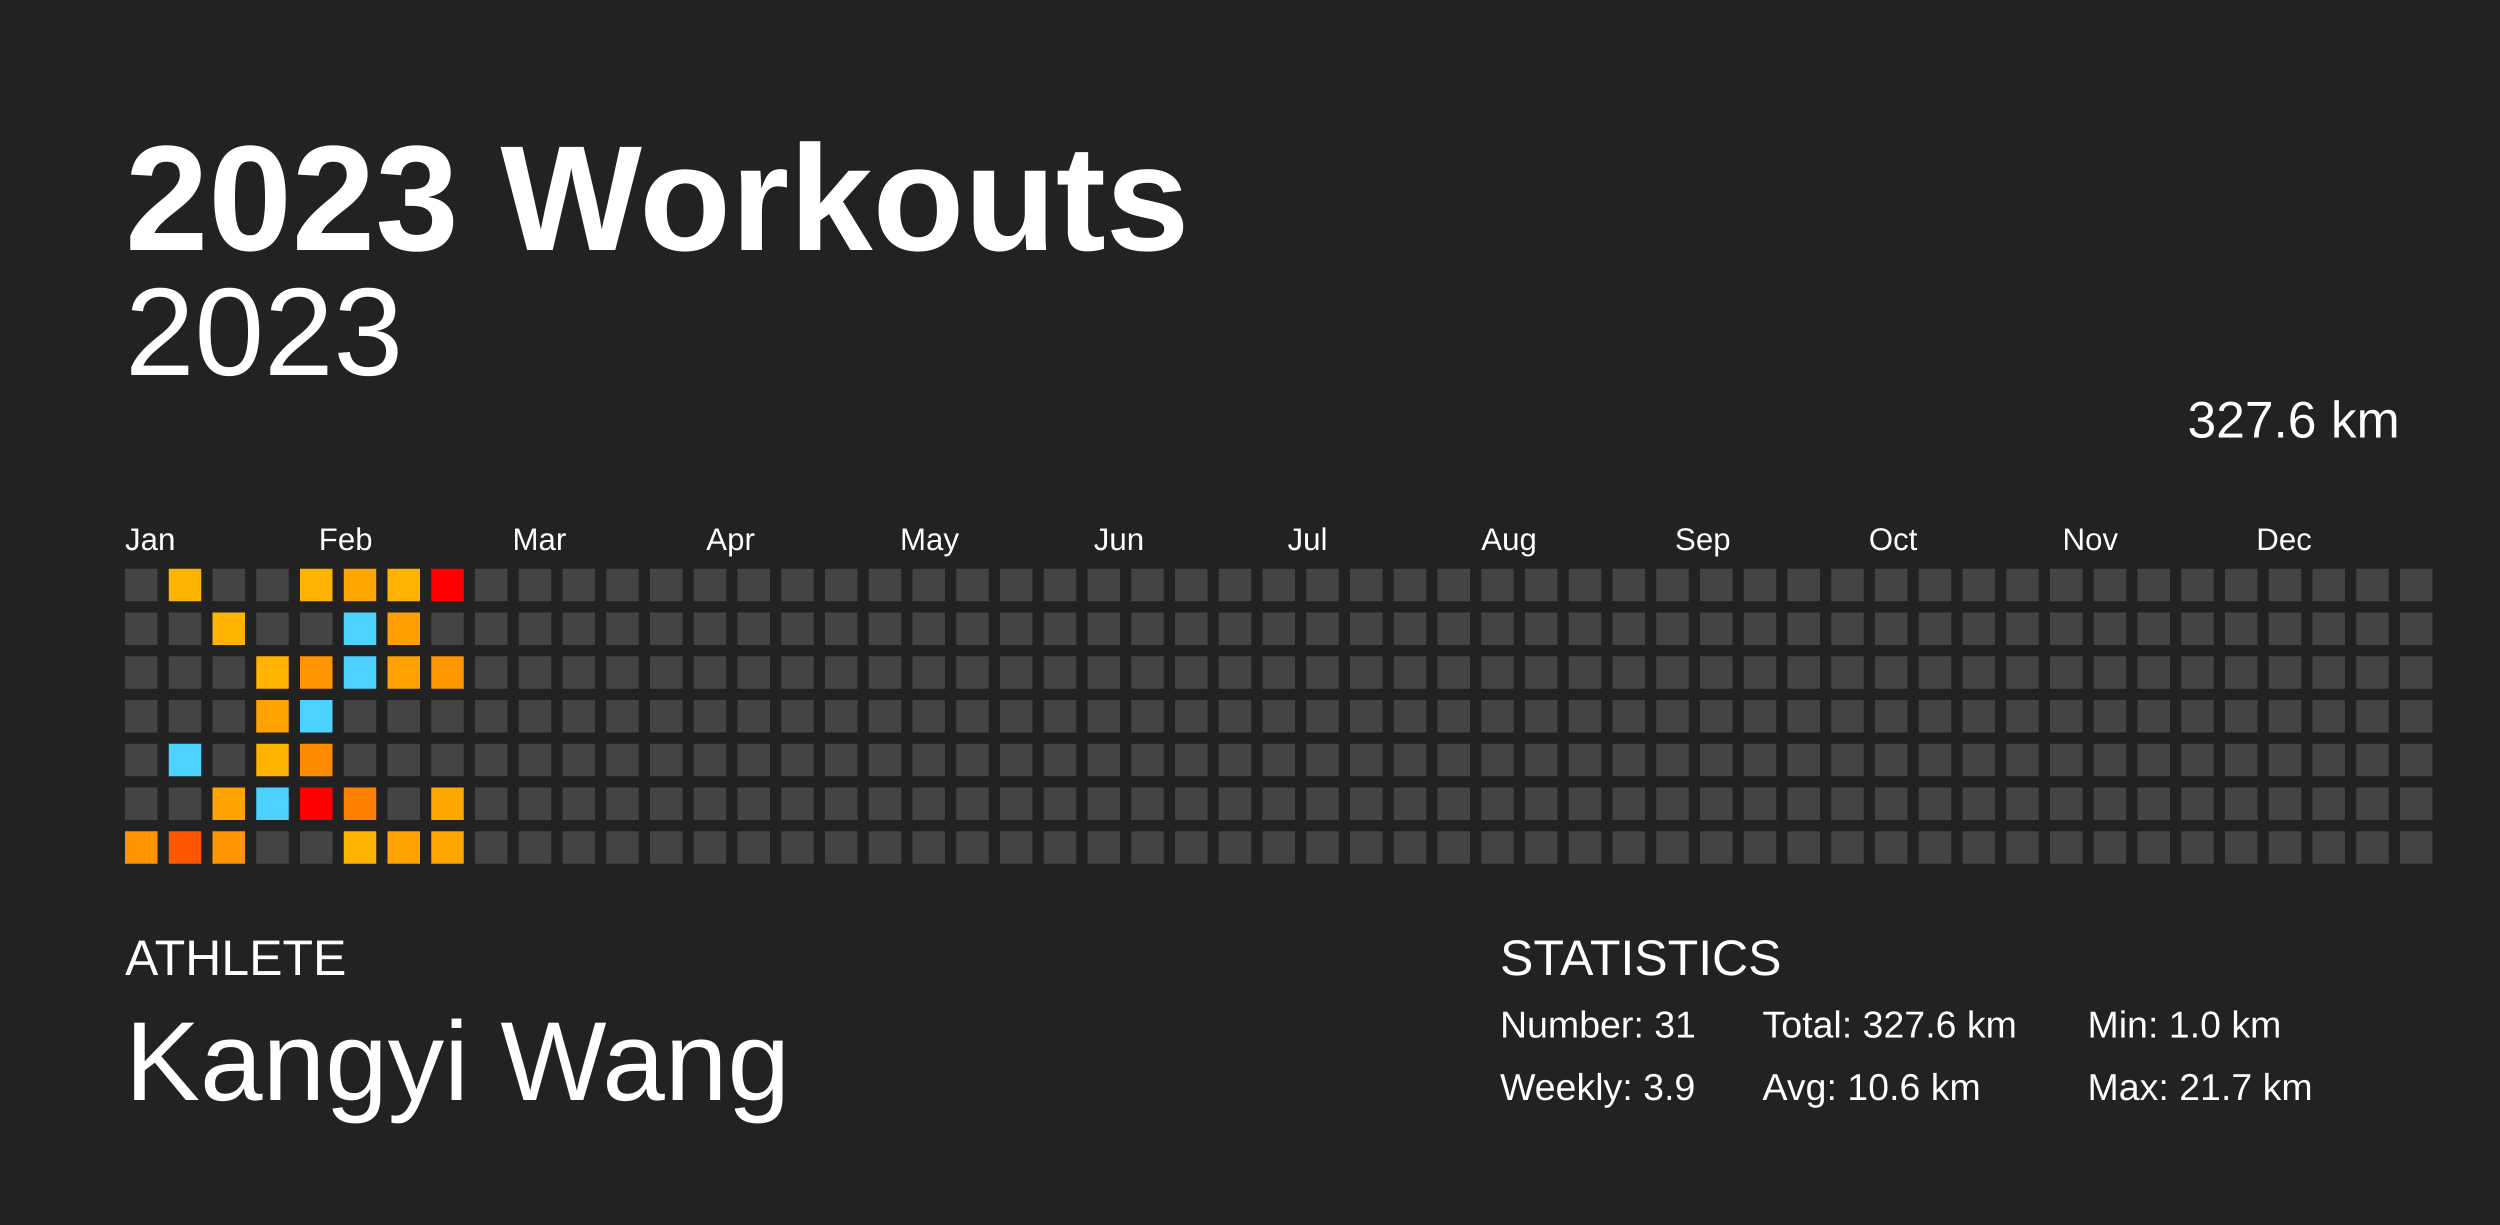
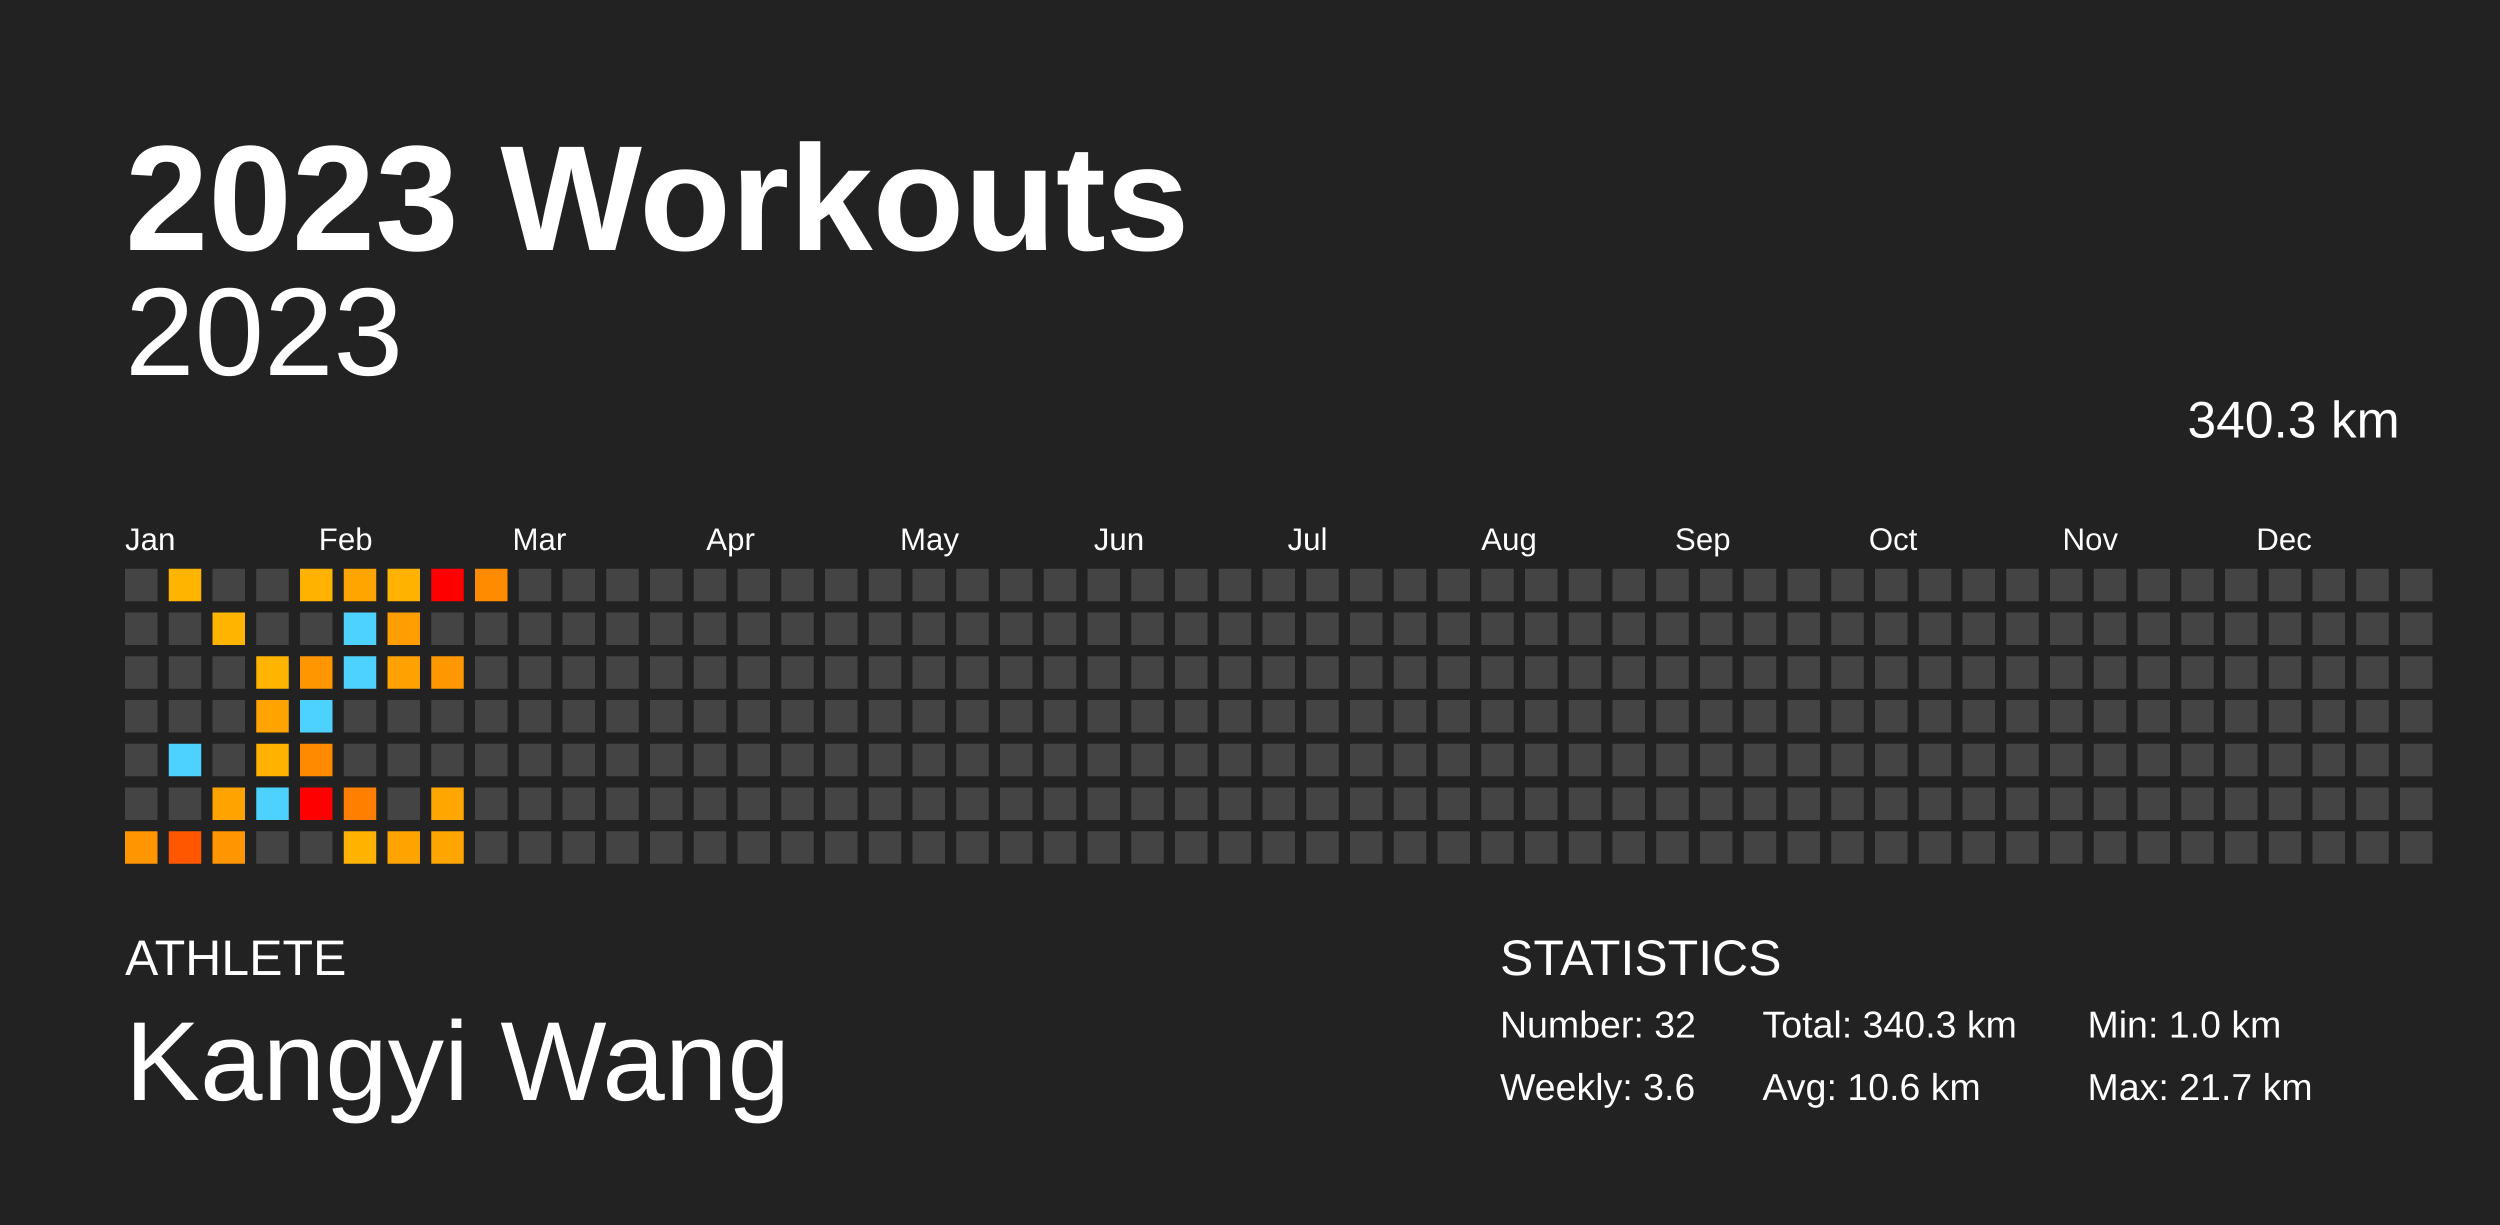
<svg xmlns="http://www.w3.org/2000/svg" baseProfile="full" height="98mm" version="1.1" viewBox="0,0,200,98" width="200mm">
  <defs />
  <rect fill="#222222" height="98" width="200" x="0" y="0" />
  <text fill="#FFFFFF" style="font-size:12px; font-family:Arial; font-weight:bold;" x="10" y="20">2023 Workouts</text>
  <text fill="#FFFFFF" style="font-size:4px; font-family:Arial" x="10" y="78">ATHLETE</text>
  <text fill="#FFFFFF" style="font-size:9px; font-family:Arial" x="10" y="88">Kangyi Wang</text>
  <text fill="#FFFFFF" style="font-size:4px; font-family:Arial" x="120" y="78">STATISTICS</text>
-   <text fill="#FFFFFF" style="font-size:3px; font-family:Arial" x="120" y="83">Number: 31</text>
-   <text fill="#FFFFFF" style="font-size:3px; font-family:Arial" x="120" y="88">Weekly: 3.9</text>
-   <text fill="#FFFFFF" style="font-size:3px; font-family:Arial" x="141" y="83">Total: 327.6 km</text>
+   <text fill="#FFFFFF" style="font-size:3px; font-family:Arial" x="120" y="83">Number: 32</text>
+   <text fill="#FFFFFF" style="font-size:3px; font-family:Arial" x="120" y="88">Weekly: 3.6</text>
+   <text fill="#FFFFFF" style="font-size:3px; font-family:Arial" x="141" y="83">Total: 340.3 km</text>
  <text fill="#FFFFFF" style="font-size:3px; font-family:Arial" x="141" y="88">Avg: 10.6 km</text>
  <text fill="#FFFFFF" style="font-size:3px; font-family:Arial" x="167" y="83">Min: 1.0 km</text>
  <text fill="#FFFFFF" style="font-size:3px; font-family:Arial" x="167" y="88">Max: 21.7 km</text>
  <text alignment-baseline="hanging" fill="#FFFFFF" style="font-size:10.0px; font-family:Arial;" x="10" y="30">2023</text>
-   <text alignment-baseline="hanging" fill="#FFFFFF" style="font-size:4.125px; font-family:Arial;" x="175" y="35">327.6 km</text>
+   <text alignment-baseline="hanging" fill="#FFFFFF" style="font-size:4.125px; font-family:Arial;" x="175" y="35">340.3 km</text>
  <text fill="#FFFFFF" style="font-size:2.5px; font-family:Arial" x="10.0" y="44">Jan</text>
  <text fill="#FFFFFF" style="font-size:2.5px; font-family:Arial" x="25.5" y="44">Feb</text>
  <text fill="#FFFFFF" style="font-size:2.5px; font-family:Arial" x="41.0" y="44">Mar</text>
  <text fill="#FFFFFF" style="font-size:2.5px; font-family:Arial" x="56.5" y="44">Apr</text>
  <text fill="#FFFFFF" style="font-size:2.5px; font-family:Arial" x="72.0" y="44">May</text>
  <text fill="#FFFFFF" style="font-size:2.5px; font-family:Arial" x="87.5" y="44">Jun</text>
  <text fill="#FFFFFF" style="font-size:2.5px; font-family:Arial" x="103.0" y="44">Jul</text>
  <text fill="#FFFFFF" style="font-size:2.5px; font-family:Arial" x="118.5" y="44">Aug</text>
  <text fill="#FFFFFF" style="font-size:2.5px; font-family:Arial" x="134.0" y="44">Sep</text>
  <text fill="#FFFFFF" style="font-size:2.5px; font-family:Arial" x="149.5" y="44">Oct</text>
  <text fill="#FFFFFF" style="font-size:2.5px; font-family:Arial" x="165.0" y="44">Nov</text>
  <text fill="#FFFFFF" style="font-size:2.5px; font-family:Arial" x="180.5" y="44">Dec</text>
  <rect fill="#444444" height="2.6" width="2.6" x="10.0" y="45.5" />
  <rect fill="#444444" height="2.6" width="2.6" x="10.0" y="49.0" />
  <rect fill="#444444" height="2.6" width="2.6" x="10.0" y="52.5" />
  <rect fill="#444444" height="2.6" width="2.6" x="10.0" y="56.0" />
  <rect fill="#444444" height="2.6" width="2.6" x="10.0" y="59.5" />
  <rect fill="#444444" height="2.6" width="2.6" x="10.0" y="63.0" />
  <rect fill="#ff9500" height="2.6" width="2.6" x="10.0" y="66.5" />
  <rect fill="#ffb400" height="2.6" width="2.6" x="13.5" y="45.5" />
  <rect fill="#444444" height="2.6" width="2.6" x="13.5" y="49.0" />
  <rect fill="#444444" height="2.6" width="2.6" x="13.5" y="52.5" />
  <rect fill="#444444" height="2.6" width="2.6" x="13.5" y="56.0" />
  <rect fill="#4dd2ff" height="2.6" width="2.6" x="13.5" y="59.5" />
  <rect fill="#444444" height="2.6" width="2.6" x="13.5" y="63.0" />
  <rect fill="#ff5700" height="2.6" width="2.6" x="13.5" y="66.5" />
  <rect fill="#444444" height="2.6" width="2.6" x="17.0" y="45.5" />
  <rect fill="#ffb400" height="2.6" width="2.6" x="17.0" y="49.0" />
  <rect fill="#444444" height="2.6" width="2.6" x="17.0" y="52.5" />
  <rect fill="#444444" height="2.6" width="2.6" x="17.0" y="56.0" />
  <rect fill="#444444" height="2.6" width="2.6" x="17.0" y="59.5" />
  <rect fill="#ffa300" height="2.6" width="2.6" x="17.0" y="63.0" />
  <rect fill="#ff9500" height="2.6" width="2.6" x="17.0" y="66.5" />
  <rect fill="#444444" height="2.6" width="2.6" x="20.5" y="45.5" />
  <rect fill="#444444" height="2.6" width="2.6" x="20.5" y="49.0" />
  <rect fill="#ffb400" height="2.6" width="2.6" x="20.5" y="52.5" />
  <rect fill="#ffa300" height="2.6" width="2.6" x="20.5" y="56.0" />
  <rect fill="#ffb200" height="2.6" width="2.6" x="20.5" y="59.5" />
  <rect fill="#4dd2ff" height="2.6" width="2.6" x="20.5" y="63.0" />
  <rect fill="#444444" height="2.6" width="2.6" x="20.5" y="66.5" />
  <rect fill="#ffb300" height="2.6" width="2.6" x="24.0" y="45.5" />
  <rect fill="#444444" height="2.6" width="2.6" x="24.0" y="49.0" />
  <rect fill="#ff9600" height="2.6" width="2.6" x="24.0" y="52.5" />
  <rect fill="#4dd2ff" height="2.6" width="2.6" x="24.0" y="56.0" />
  <rect fill="#ff8a00" height="2.6" width="2.6" x="24.0" y="59.5" />
  <rect fill="red" height="2.6" width="2.6" x="24.0" y="63.0" />
  <rect fill="#444444" height="2.6" width="2.6" x="24.0" y="66.5" />
  <rect fill="#ffa500" height="2.6" width="2.6" x="27.5" y="45.5" />
  <rect fill="#4dd2ff" height="2.6" width="2.6" x="27.5" y="49.0" />
  <rect fill="#4dd2ff" height="2.6" width="2.6" x="27.5" y="52.5" />
  <rect fill="#444444" height="2.6" width="2.6" x="27.5" y="56.0" />
  <rect fill="#444444" height="2.6" width="2.6" x="27.5" y="59.5" />
  <rect fill="#ff7f00" height="2.6" width="2.6" x="27.5" y="63.0" />
  <rect fill="#ffb300" height="2.6" width="2.6" x="27.5" y="66.5" />
  <rect fill="#ffb200" height="2.6" width="2.6" x="31.0" y="45.5" />
  <rect fill="#ff9e00" height="2.6" width="2.6" x="31.0" y="49.0" />
  <rect fill="#ffa100" height="2.6" width="2.6" x="31.0" y="52.5" />
  <rect fill="#444444" height="2.6" width="2.6" x="31.0" y="56.0" />
  <rect fill="#444444" height="2.6" width="2.6" x="31.0" y="59.5" />
  <rect fill="#444444" height="2.6" width="2.6" x="31.0" y="63.0" />
  <rect fill="#ffa300" height="2.6" width="2.6" x="31.0" y="66.5" />
  <rect fill="red" height="2.6" width="2.6" x="34.5" y="45.5" />
  <rect fill="#444444" height="2.6" width="2.6" x="34.5" y="49.0" />
  <rect fill="#ff9800" height="2.6" width="2.6" x="34.5" y="52.5" />
  <rect fill="#444444" height="2.6" width="2.6" x="34.5" y="56.0" />
  <rect fill="#444444" height="2.6" width="2.6" x="34.5" y="59.5" />
  <rect fill="#ffa600" height="2.6" width="2.6" x="34.5" y="63.0" />
  <rect fill="#ffa500" height="2.6" width="2.6" x="34.5" y="66.5" />
-   <rect fill="#444444" height="2.6" width="2.6" x="38.0" y="45.5" />
+   <rect fill="#ff8b00" height="2.6" width="2.6" x="38.0" y="45.5" />
  <rect fill="#444444" height="2.6" width="2.6" x="38.0" y="49.0" />
  <rect fill="#444444" height="2.6" width="2.6" x="38.0" y="52.5" />
  <rect fill="#444444" height="2.6" width="2.6" x="38.0" y="56.0" />
  <rect fill="#444444" height="2.6" width="2.6" x="38.0" y="59.5" />
  <rect fill="#444444" height="2.6" width="2.6" x="38.0" y="63.0" />
  <rect fill="#444444" height="2.6" width="2.6" x="38.0" y="66.5" />
  <rect fill="#444444" height="2.6" width="2.6" x="41.5" y="45.5" />
  <rect fill="#444444" height="2.6" width="2.6" x="41.5" y="49.0" />
  <rect fill="#444444" height="2.6" width="2.6" x="41.5" y="52.5" />
  <rect fill="#444444" height="2.6" width="2.6" x="41.5" y="56.0" />
  <rect fill="#444444" height="2.6" width="2.6" x="41.5" y="59.5" />
  <rect fill="#444444" height="2.6" width="2.6" x="41.5" y="63.0" />
  <rect fill="#444444" height="2.6" width="2.6" x="41.5" y="66.5" />
  <rect fill="#444444" height="2.6" width="2.6" x="45.0" y="45.5" />
  <rect fill="#444444" height="2.6" width="2.6" x="45.0" y="49.0" />
  <rect fill="#444444" height="2.6" width="2.6" x="45.0" y="52.5" />
  <rect fill="#444444" height="2.6" width="2.6" x="45.0" y="56.0" />
  <rect fill="#444444" height="2.6" width="2.6" x="45.0" y="59.5" />
  <rect fill="#444444" height="2.6" width="2.6" x="45.0" y="63.0" />
  <rect fill="#444444" height="2.6" width="2.6" x="45.0" y="66.5" />
  <rect fill="#444444" height="2.6" width="2.6" x="48.5" y="45.5" />
  <rect fill="#444444" height="2.6" width="2.6" x="48.5" y="49.0" />
  <rect fill="#444444" height="2.6" width="2.6" x="48.5" y="52.5" />
  <rect fill="#444444" height="2.6" width="2.6" x="48.5" y="56.0" />
  <rect fill="#444444" height="2.6" width="2.6" x="48.5" y="59.5" />
  <rect fill="#444444" height="2.6" width="2.6" x="48.5" y="63.0" />
  <rect fill="#444444" height="2.6" width="2.6" x="48.5" y="66.5" />
  <rect fill="#444444" height="2.6" width="2.6" x="52.0" y="45.5" />
  <rect fill="#444444" height="2.6" width="2.6" x="52.0" y="49.0" />
  <rect fill="#444444" height="2.6" width="2.6" x="52.0" y="52.5" />
  <rect fill="#444444" height="2.6" width="2.6" x="52.0" y="56.0" />
  <rect fill="#444444" height="2.6" width="2.6" x="52.0" y="59.5" />
  <rect fill="#444444" height="2.6" width="2.6" x="52.0" y="63.0" />
  <rect fill="#444444" height="2.6" width="2.6" x="52.0" y="66.5" />
  <rect fill="#444444" height="2.6" width="2.6" x="55.5" y="45.5" />
  <rect fill="#444444" height="2.6" width="2.6" x="55.5" y="49.0" />
  <rect fill="#444444" height="2.6" width="2.6" x="55.5" y="52.5" />
  <rect fill="#444444" height="2.6" width="2.6" x="55.5" y="56.0" />
  <rect fill="#444444" height="2.6" width="2.6" x="55.5" y="59.5" />
  <rect fill="#444444" height="2.6" width="2.6" x="55.5" y="63.0" />
  <rect fill="#444444" height="2.6" width="2.6" x="55.5" y="66.5" />
  <rect fill="#444444" height="2.6" width="2.6" x="59.0" y="45.5" />
  <rect fill="#444444" height="2.6" width="2.6" x="59.0" y="49.0" />
  <rect fill="#444444" height="2.6" width="2.6" x="59.0" y="52.5" />
  <rect fill="#444444" height="2.6" width="2.6" x="59.0" y="56.0" />
  <rect fill="#444444" height="2.6" width="2.6" x="59.0" y="59.5" />
  <rect fill="#444444" height="2.6" width="2.6" x="59.0" y="63.0" />
  <rect fill="#444444" height="2.6" width="2.6" x="59.0" y="66.5" />
  <rect fill="#444444" height="2.6" width="2.6" x="62.5" y="45.5" />
  <rect fill="#444444" height="2.6" width="2.6" x="62.5" y="49.0" />
  <rect fill="#444444" height="2.6" width="2.6" x="62.5" y="52.5" />
  <rect fill="#444444" height="2.6" width="2.6" x="62.5" y="56.0" />
  <rect fill="#444444" height="2.6" width="2.6" x="62.5" y="59.5" />
  <rect fill="#444444" height="2.6" width="2.6" x="62.5" y="63.0" />
  <rect fill="#444444" height="2.6" width="2.6" x="62.5" y="66.5" />
  <rect fill="#444444" height="2.6" width="2.6" x="66.0" y="45.5" />
  <rect fill="#444444" height="2.6" width="2.6" x="66.0" y="49.0" />
  <rect fill="#444444" height="2.6" width="2.6" x="66.0" y="52.5" />
  <rect fill="#444444" height="2.6" width="2.6" x="66.0" y="56.0" />
  <rect fill="#444444" height="2.6" width="2.6" x="66.0" y="59.5" />
  <rect fill="#444444" height="2.6" width="2.6" x="66.0" y="63.0" />
  <rect fill="#444444" height="2.6" width="2.6" x="66.0" y="66.5" />
  <rect fill="#444444" height="2.6" width="2.6" x="69.5" y="45.5" />
  <rect fill="#444444" height="2.6" width="2.6" x="69.5" y="49.0" />
  <rect fill="#444444" height="2.6" width="2.6" x="69.5" y="52.5" />
  <rect fill="#444444" height="2.6" width="2.6" x="69.5" y="56.0" />
  <rect fill="#444444" height="2.6" width="2.6" x="69.5" y="59.5" />
  <rect fill="#444444" height="2.6" width="2.6" x="69.5" y="63.0" />
  <rect fill="#444444" height="2.6" width="2.6" x="69.5" y="66.5" />
  <rect fill="#444444" height="2.6" width="2.6" x="73.0" y="45.5" />
  <rect fill="#444444" height="2.6" width="2.6" x="73.0" y="49.0" />
  <rect fill="#444444" height="2.6" width="2.6" x="73.0" y="52.5" />
  <rect fill="#444444" height="2.6" width="2.6" x="73.0" y="56.0" />
  <rect fill="#444444" height="2.6" width="2.6" x="73.0" y="59.5" />
  <rect fill="#444444" height="2.6" width="2.6" x="73.0" y="63.0" />
  <rect fill="#444444" height="2.6" width="2.6" x="73.0" y="66.5" />
  <rect fill="#444444" height="2.6" width="2.6" x="76.5" y="45.5" />
  <rect fill="#444444" height="2.6" width="2.6" x="76.5" y="49.0" />
  <rect fill="#444444" height="2.6" width="2.6" x="76.5" y="52.5" />
  <rect fill="#444444" height="2.6" width="2.6" x="76.5" y="56.0" />
  <rect fill="#444444" height="2.6" width="2.6" x="76.5" y="59.5" />
  <rect fill="#444444" height="2.6" width="2.6" x="76.5" y="63.0" />
  <rect fill="#444444" height="2.6" width="2.6" x="76.5" y="66.5" />
  <rect fill="#444444" height="2.6" width="2.6" x="80.0" y="45.5" />
  <rect fill="#444444" height="2.6" width="2.6" x="80.0" y="49.0" />
  <rect fill="#444444" height="2.6" width="2.6" x="80.0" y="52.5" />
  <rect fill="#444444" height="2.6" width="2.6" x="80.0" y="56.0" />
  <rect fill="#444444" height="2.6" width="2.6" x="80.0" y="59.5" />
  <rect fill="#444444" height="2.6" width="2.6" x="80.0" y="63.0" />
  <rect fill="#444444" height="2.6" width="2.6" x="80.0" y="66.5" />
  <rect fill="#444444" height="2.6" width="2.6" x="83.5" y="45.5" />
  <rect fill="#444444" height="2.6" width="2.6" x="83.5" y="49.0" />
  <rect fill="#444444" height="2.6" width="2.6" x="83.5" y="52.5" />
  <rect fill="#444444" height="2.6" width="2.6" x="83.5" y="56.0" />
  <rect fill="#444444" height="2.6" width="2.6" x="83.5" y="59.5" />
  <rect fill="#444444" height="2.6" width="2.6" x="83.5" y="63.0" />
  <rect fill="#444444" height="2.6" width="2.6" x="83.5" y="66.5" />
  <rect fill="#444444" height="2.6" width="2.6" x="87.0" y="45.5" />
  <rect fill="#444444" height="2.6" width="2.6" x="87.0" y="49.0" />
  <rect fill="#444444" height="2.6" width="2.6" x="87.0" y="52.5" />
  <rect fill="#444444" height="2.6" width="2.6" x="87.0" y="56.0" />
  <rect fill="#444444" height="2.6" width="2.6" x="87.0" y="59.5" />
  <rect fill="#444444" height="2.6" width="2.6" x="87.0" y="63.0" />
  <rect fill="#444444" height="2.6" width="2.6" x="87.0" y="66.5" />
  <rect fill="#444444" height="2.6" width="2.6" x="90.5" y="45.5" />
  <rect fill="#444444" height="2.6" width="2.6" x="90.5" y="49.0" />
  <rect fill="#444444" height="2.6" width="2.6" x="90.5" y="52.5" />
  <rect fill="#444444" height="2.6" width="2.6" x="90.5" y="56.0" />
  <rect fill="#444444" height="2.6" width="2.6" x="90.5" y="59.5" />
  <rect fill="#444444" height="2.6" width="2.6" x="90.5" y="63.0" />
  <rect fill="#444444" height="2.6" width="2.6" x="90.5" y="66.5" />
  <rect fill="#444444" height="2.6" width="2.6" x="94.0" y="45.5" />
  <rect fill="#444444" height="2.6" width="2.6" x="94.0" y="49.0" />
  <rect fill="#444444" height="2.6" width="2.6" x="94.0" y="52.5" />
  <rect fill="#444444" height="2.6" width="2.6" x="94.0" y="56.0" />
  <rect fill="#444444" height="2.6" width="2.6" x="94.0" y="59.5" />
  <rect fill="#444444" height="2.6" width="2.6" x="94.0" y="63.0" />
  <rect fill="#444444" height="2.6" width="2.6" x="94.0" y="66.5" />
  <rect fill="#444444" height="2.6" width="2.6" x="97.5" y="45.5" />
  <rect fill="#444444" height="2.6" width="2.6" x="97.5" y="49.0" />
  <rect fill="#444444" height="2.6" width="2.6" x="97.5" y="52.5" />
  <rect fill="#444444" height="2.6" width="2.6" x="97.5" y="56.0" />
  <rect fill="#444444" height="2.6" width="2.6" x="97.5" y="59.5" />
  <rect fill="#444444" height="2.6" width="2.6" x="97.5" y="63.0" />
  <rect fill="#444444" height="2.6" width="2.6" x="97.5" y="66.5" />
  <rect fill="#444444" height="2.6" width="2.6" x="101.0" y="45.5" />
  <rect fill="#444444" height="2.6" width="2.6" x="101.0" y="49.0" />
  <rect fill="#444444" height="2.6" width="2.6" x="101.0" y="52.5" />
  <rect fill="#444444" height="2.6" width="2.6" x="101.0" y="56.0" />
  <rect fill="#444444" height="2.6" width="2.6" x="101.0" y="59.5" />
  <rect fill="#444444" height="2.6" width="2.6" x="101.0" y="63.0" />
  <rect fill="#444444" height="2.6" width="2.6" x="101.0" y="66.5" />
  <rect fill="#444444" height="2.6" width="2.6" x="104.5" y="45.5" />
  <rect fill="#444444" height="2.6" width="2.6" x="104.5" y="49.0" />
  <rect fill="#444444" height="2.6" width="2.6" x="104.5" y="52.5" />
  <rect fill="#444444" height="2.6" width="2.6" x="104.5" y="56.0" />
  <rect fill="#444444" height="2.6" width="2.6" x="104.5" y="59.5" />
  <rect fill="#444444" height="2.6" width="2.6" x="104.5" y="63.0" />
  <rect fill="#444444" height="2.6" width="2.6" x="104.5" y="66.5" />
  <rect fill="#444444" height="2.6" width="2.6" x="108.0" y="45.5" />
  <rect fill="#444444" height="2.6" width="2.6" x="108.0" y="49.0" />
  <rect fill="#444444" height="2.6" width="2.6" x="108.0" y="52.5" />
  <rect fill="#444444" height="2.6" width="2.6" x="108.0" y="56.0" />
  <rect fill="#444444" height="2.6" width="2.6" x="108.0" y="59.5" />
  <rect fill="#444444" height="2.6" width="2.6" x="108.0" y="63.0" />
  <rect fill="#444444" height="2.6" width="2.6" x="108.0" y="66.5" />
  <rect fill="#444444" height="2.6" width="2.6" x="111.5" y="45.5" />
  <rect fill="#444444" height="2.6" width="2.6" x="111.5" y="49.0" />
  <rect fill="#444444" height="2.6" width="2.6" x="111.5" y="52.5" />
  <rect fill="#444444" height="2.6" width="2.6" x="111.5" y="56.0" />
  <rect fill="#444444" height="2.6" width="2.6" x="111.5" y="59.5" />
  <rect fill="#444444" height="2.6" width="2.6" x="111.5" y="63.0" />
  <rect fill="#444444" height="2.6" width="2.6" x="111.5" y="66.5" />
  <rect fill="#444444" height="2.6" width="2.6" x="115.0" y="45.5" />
  <rect fill="#444444" height="2.6" width="2.6" x="115.0" y="49.0" />
  <rect fill="#444444" height="2.6" width="2.6" x="115.0" y="52.5" />
  <rect fill="#444444" height="2.6" width="2.6" x="115.0" y="56.0" />
  <rect fill="#444444" height="2.6" width="2.6" x="115.0" y="59.5" />
  <rect fill="#444444" height="2.6" width="2.6" x="115.0" y="63.0" />
  <rect fill="#444444" height="2.6" width="2.6" x="115.0" y="66.5" />
  <rect fill="#444444" height="2.6" width="2.6" x="118.5" y="45.5" />
  <rect fill="#444444" height="2.6" width="2.6" x="118.5" y="49.0" />
  <rect fill="#444444" height="2.6" width="2.6" x="118.5" y="52.5" />
  <rect fill="#444444" height="2.6" width="2.6" x="118.5" y="56.0" />
  <rect fill="#444444" height="2.6" width="2.6" x="118.5" y="59.5" />
  <rect fill="#444444" height="2.6" width="2.6" x="118.5" y="63.0" />
  <rect fill="#444444" height="2.6" width="2.6" x="118.5" y="66.5" />
  <rect fill="#444444" height="2.6" width="2.6" x="122.0" y="45.5" />
  <rect fill="#444444" height="2.6" width="2.6" x="122.0" y="49.0" />
  <rect fill="#444444" height="2.6" width="2.6" x="122.0" y="52.5" />
  <rect fill="#444444" height="2.6" width="2.6" x="122.0" y="56.0" />
  <rect fill="#444444" height="2.6" width="2.6" x="122.0" y="59.5" />
  <rect fill="#444444" height="2.6" width="2.6" x="122.0" y="63.0" />
  <rect fill="#444444" height="2.6" width="2.6" x="122.0" y="66.5" />
  <rect fill="#444444" height="2.6" width="2.6" x="125.5" y="45.5" />
  <rect fill="#444444" height="2.6" width="2.6" x="125.5" y="49.0" />
  <rect fill="#444444" height="2.6" width="2.6" x="125.5" y="52.5" />
  <rect fill="#444444" height="2.6" width="2.6" x="125.5" y="56.0" />
  <rect fill="#444444" height="2.6" width="2.6" x="125.5" y="59.5" />
  <rect fill="#444444" height="2.6" width="2.6" x="125.5" y="63.0" />
  <rect fill="#444444" height="2.6" width="2.6" x="125.5" y="66.5" />
  <rect fill="#444444" height="2.6" width="2.6" x="129.0" y="45.5" />
  <rect fill="#444444" height="2.6" width="2.6" x="129.0" y="49.0" />
  <rect fill="#444444" height="2.6" width="2.6" x="129.0" y="52.5" />
  <rect fill="#444444" height="2.6" width="2.6" x="129.0" y="56.0" />
  <rect fill="#444444" height="2.6" width="2.6" x="129.0" y="59.5" />
  <rect fill="#444444" height="2.6" width="2.6" x="129.0" y="63.0" />
  <rect fill="#444444" height="2.6" width="2.6" x="129.0" y="66.5" />
  <rect fill="#444444" height="2.6" width="2.6" x="132.5" y="45.5" />
  <rect fill="#444444" height="2.6" width="2.6" x="132.5" y="49.0" />
  <rect fill="#444444" height="2.6" width="2.6" x="132.5" y="52.5" />
  <rect fill="#444444" height="2.6" width="2.6" x="132.5" y="56.0" />
  <rect fill="#444444" height="2.6" width="2.6" x="132.5" y="59.5" />
  <rect fill="#444444" height="2.6" width="2.6" x="132.5" y="63.0" />
  <rect fill="#444444" height="2.6" width="2.6" x="132.5" y="66.5" />
  <rect fill="#444444" height="2.6" width="2.6" x="136.0" y="45.5" />
  <rect fill="#444444" height="2.6" width="2.6" x="136.0" y="49.0" />
  <rect fill="#444444" height="2.6" width="2.6" x="136.0" y="52.5" />
  <rect fill="#444444" height="2.6" width="2.6" x="136.0" y="56.0" />
  <rect fill="#444444" height="2.6" width="2.6" x="136.0" y="59.5" />
  <rect fill="#444444" height="2.6" width="2.6" x="136.0" y="63.0" />
  <rect fill="#444444" height="2.6" width="2.6" x="136.0" y="66.5" />
  <rect fill="#444444" height="2.6" width="2.6" x="139.5" y="45.5" />
  <rect fill="#444444" height="2.6" width="2.6" x="139.5" y="49.0" />
  <rect fill="#444444" height="2.6" width="2.6" x="139.5" y="52.5" />
  <rect fill="#444444" height="2.6" width="2.6" x="139.5" y="56.0" />
  <rect fill="#444444" height="2.6" width="2.6" x="139.5" y="59.5" />
  <rect fill="#444444" height="2.6" width="2.6" x="139.5" y="63.0" />
  <rect fill="#444444" height="2.6" width="2.6" x="139.5" y="66.5" />
  <rect fill="#444444" height="2.6" width="2.6" x="143.0" y="45.5" />
  <rect fill="#444444" height="2.6" width="2.6" x="143.0" y="49.0" />
  <rect fill="#444444" height="2.6" width="2.6" x="143.0" y="52.5" />
  <rect fill="#444444" height="2.6" width="2.6" x="143.0" y="56.0" />
  <rect fill="#444444" height="2.6" width="2.6" x="143.0" y="59.5" />
  <rect fill="#444444" height="2.6" width="2.6" x="143.0" y="63.0" />
  <rect fill="#444444" height="2.6" width="2.6" x="143.0" y="66.5" />
  <rect fill="#444444" height="2.6" width="2.6" x="146.5" y="45.5" />
  <rect fill="#444444" height="2.6" width="2.6" x="146.5" y="49.0" />
  <rect fill="#444444" height="2.6" width="2.6" x="146.5" y="52.5" />
  <rect fill="#444444" height="2.6" width="2.6" x="146.5" y="56.0" />
  <rect fill="#444444" height="2.6" width="2.6" x="146.5" y="59.5" />
  <rect fill="#444444" height="2.6" width="2.6" x="146.5" y="63.0" />
  <rect fill="#444444" height="2.6" width="2.6" x="146.5" y="66.5" />
  <rect fill="#444444" height="2.6" width="2.6" x="150.0" y="45.5" />
  <rect fill="#444444" height="2.6" width="2.6" x="150.0" y="49.0" />
  <rect fill="#444444" height="2.6" width="2.6" x="150.0" y="52.5" />
  <rect fill="#444444" height="2.6" width="2.6" x="150.0" y="56.0" />
  <rect fill="#444444" height="2.6" width="2.6" x="150.0" y="59.5" />
  <rect fill="#444444" height="2.6" width="2.6" x="150.0" y="63.0" />
  <rect fill="#444444" height="2.6" width="2.6" x="150.0" y="66.5" />
  <rect fill="#444444" height="2.6" width="2.6" x="153.5" y="45.5" />
  <rect fill="#444444" height="2.6" width="2.6" x="153.5" y="49.0" />
  <rect fill="#444444" height="2.6" width="2.6" x="153.5" y="52.5" />
  <rect fill="#444444" height="2.6" width="2.6" x="153.5" y="56.0" />
  <rect fill="#444444" height="2.6" width="2.6" x="153.5" y="59.5" />
  <rect fill="#444444" height="2.6" width="2.6" x="153.5" y="63.0" />
  <rect fill="#444444" height="2.6" width="2.6" x="153.5" y="66.5" />
  <rect fill="#444444" height="2.6" width="2.6" x="157.0" y="45.5" />
  <rect fill="#444444" height="2.6" width="2.6" x="157.0" y="49.0" />
  <rect fill="#444444" height="2.6" width="2.6" x="157.0" y="52.5" />
  <rect fill="#444444" height="2.6" width="2.6" x="157.0" y="56.0" />
  <rect fill="#444444" height="2.6" width="2.6" x="157.0" y="59.5" />
  <rect fill="#444444" height="2.6" width="2.6" x="157.0" y="63.0" />
  <rect fill="#444444" height="2.6" width="2.6" x="157.0" y="66.5" />
  <rect fill="#444444" height="2.6" width="2.6" x="160.5" y="45.5" />
  <rect fill="#444444" height="2.6" width="2.6" x="160.5" y="49.0" />
  <rect fill="#444444" height="2.6" width="2.6" x="160.5" y="52.5" />
  <rect fill="#444444" height="2.6" width="2.6" x="160.5" y="56.0" />
  <rect fill="#444444" height="2.6" width="2.6" x="160.5" y="59.5" />
  <rect fill="#444444" height="2.6" width="2.6" x="160.5" y="63.0" />
  <rect fill="#444444" height="2.6" width="2.6" x="160.5" y="66.5" />
  <rect fill="#444444" height="2.6" width="2.6" x="164.0" y="45.5" />
  <rect fill="#444444" height="2.6" width="2.6" x="164.0" y="49.0" />
  <rect fill="#444444" height="2.6" width="2.6" x="164.0" y="52.5" />
  <rect fill="#444444" height="2.6" width="2.6" x="164.0" y="56.0" />
  <rect fill="#444444" height="2.6" width="2.6" x="164.0" y="59.5" />
  <rect fill="#444444" height="2.6" width="2.6" x="164.0" y="63.0" />
  <rect fill="#444444" height="2.6" width="2.6" x="164.0" y="66.5" />
  <rect fill="#444444" height="2.6" width="2.6" x="167.5" y="45.5" />
  <rect fill="#444444" height="2.6" width="2.6" x="167.5" y="49.0" />
  <rect fill="#444444" height="2.6" width="2.6" x="167.5" y="52.5" />
  <rect fill="#444444" height="2.6" width="2.6" x="167.5" y="56.0" />
  <rect fill="#444444" height="2.6" width="2.6" x="167.5" y="59.5" />
  <rect fill="#444444" height="2.6" width="2.6" x="167.5" y="63.0" />
  <rect fill="#444444" height="2.6" width="2.6" x="167.5" y="66.5" />
  <rect fill="#444444" height="2.6" width="2.6" x="171.0" y="45.5" />
  <rect fill="#444444" height="2.6" width="2.6" x="171.0" y="49.0" />
  <rect fill="#444444" height="2.6" width="2.6" x="171.0" y="52.5" />
  <rect fill="#444444" height="2.6" width="2.6" x="171.0" y="56.0" />
  <rect fill="#444444" height="2.6" width="2.6" x="171.0" y="59.5" />
  <rect fill="#444444" height="2.6" width="2.6" x="171.0" y="63.0" />
  <rect fill="#444444" height="2.6" width="2.6" x="171.0" y="66.5" />
  <rect fill="#444444" height="2.6" width="2.6" x="174.5" y="45.5" />
  <rect fill="#444444" height="2.6" width="2.6" x="174.5" y="49.0" />
  <rect fill="#444444" height="2.6" width="2.6" x="174.5" y="52.5" />
  <rect fill="#444444" height="2.6" width="2.6" x="174.5" y="56.0" />
  <rect fill="#444444" height="2.6" width="2.6" x="174.5" y="59.5" />
  <rect fill="#444444" height="2.6" width="2.6" x="174.5" y="63.0" />
  <rect fill="#444444" height="2.6" width="2.6" x="174.5" y="66.5" />
  <rect fill="#444444" height="2.6" width="2.6" x="178.0" y="45.5" />
  <rect fill="#444444" height="2.6" width="2.6" x="178.0" y="49.0" />
  <rect fill="#444444" height="2.6" width="2.6" x="178.0" y="52.5" />
  <rect fill="#444444" height="2.6" width="2.6" x="178.0" y="56.0" />
  <rect fill="#444444" height="2.6" width="2.6" x="178.0" y="59.5" />
  <rect fill="#444444" height="2.6" width="2.6" x="178.0" y="63.0" />
  <rect fill="#444444" height="2.6" width="2.6" x="178.0" y="66.5" />
  <rect fill="#444444" height="2.6" width="2.6" x="181.5" y="45.5" />
  <rect fill="#444444" height="2.6" width="2.6" x="181.5" y="49.0" />
  <rect fill="#444444" height="2.6" width="2.6" x="181.5" y="52.5" />
  <rect fill="#444444" height="2.6" width="2.6" x="181.5" y="56.0" />
  <rect fill="#444444" height="2.6" width="2.6" x="181.5" y="59.5" />
  <rect fill="#444444" height="2.6" width="2.6" x="181.5" y="63.0" />
  <rect fill="#444444" height="2.6" width="2.6" x="181.5" y="66.5" />
  <rect fill="#444444" height="2.6" width="2.6" x="185.0" y="45.5" />
  <rect fill="#444444" height="2.6" width="2.6" x="185.0" y="49.0" />
  <rect fill="#444444" height="2.6" width="2.6" x="185.0" y="52.5" />
  <rect fill="#444444" height="2.6" width="2.6" x="185.0" y="56.0" />
  <rect fill="#444444" height="2.6" width="2.6" x="185.0" y="59.5" />
  <rect fill="#444444" height="2.6" width="2.6" x="185.0" y="63.0" />
  <rect fill="#444444" height="2.6" width="2.6" x="185.0" y="66.5" />
  <rect fill="#444444" height="2.6" width="2.6" x="188.5" y="45.5" />
  <rect fill="#444444" height="2.6" width="2.6" x="188.5" y="49.0" />
  <rect fill="#444444" height="2.6" width="2.6" x="188.5" y="52.5" />
  <rect fill="#444444" height="2.6" width="2.6" x="188.5" y="56.0" />
  <rect fill="#444444" height="2.6" width="2.6" x="188.5" y="59.5" />
  <rect fill="#444444" height="2.6" width="2.6" x="188.5" y="63.0" />
  <rect fill="#444444" height="2.6" width="2.6" x="188.5" y="66.5" />
  <rect fill="#444444" height="2.6" width="2.6" x="192.0" y="45.5" />
  <rect fill="#444444" height="2.6" width="2.6" x="192.0" y="49.0" />
  <rect fill="#444444" height="2.6" width="2.6" x="192.0" y="52.5" />
  <rect fill="#444444" height="2.6" width="2.6" x="192.0" y="56.0" />
  <rect fill="#444444" height="2.6" width="2.6" x="192.0" y="59.5" />
  <rect fill="#444444" height="2.6" width="2.6" x="192.0" y="63.0" />
  <rect fill="#444444" height="2.6" width="2.6" x="192.0" y="66.5" />
</svg>
